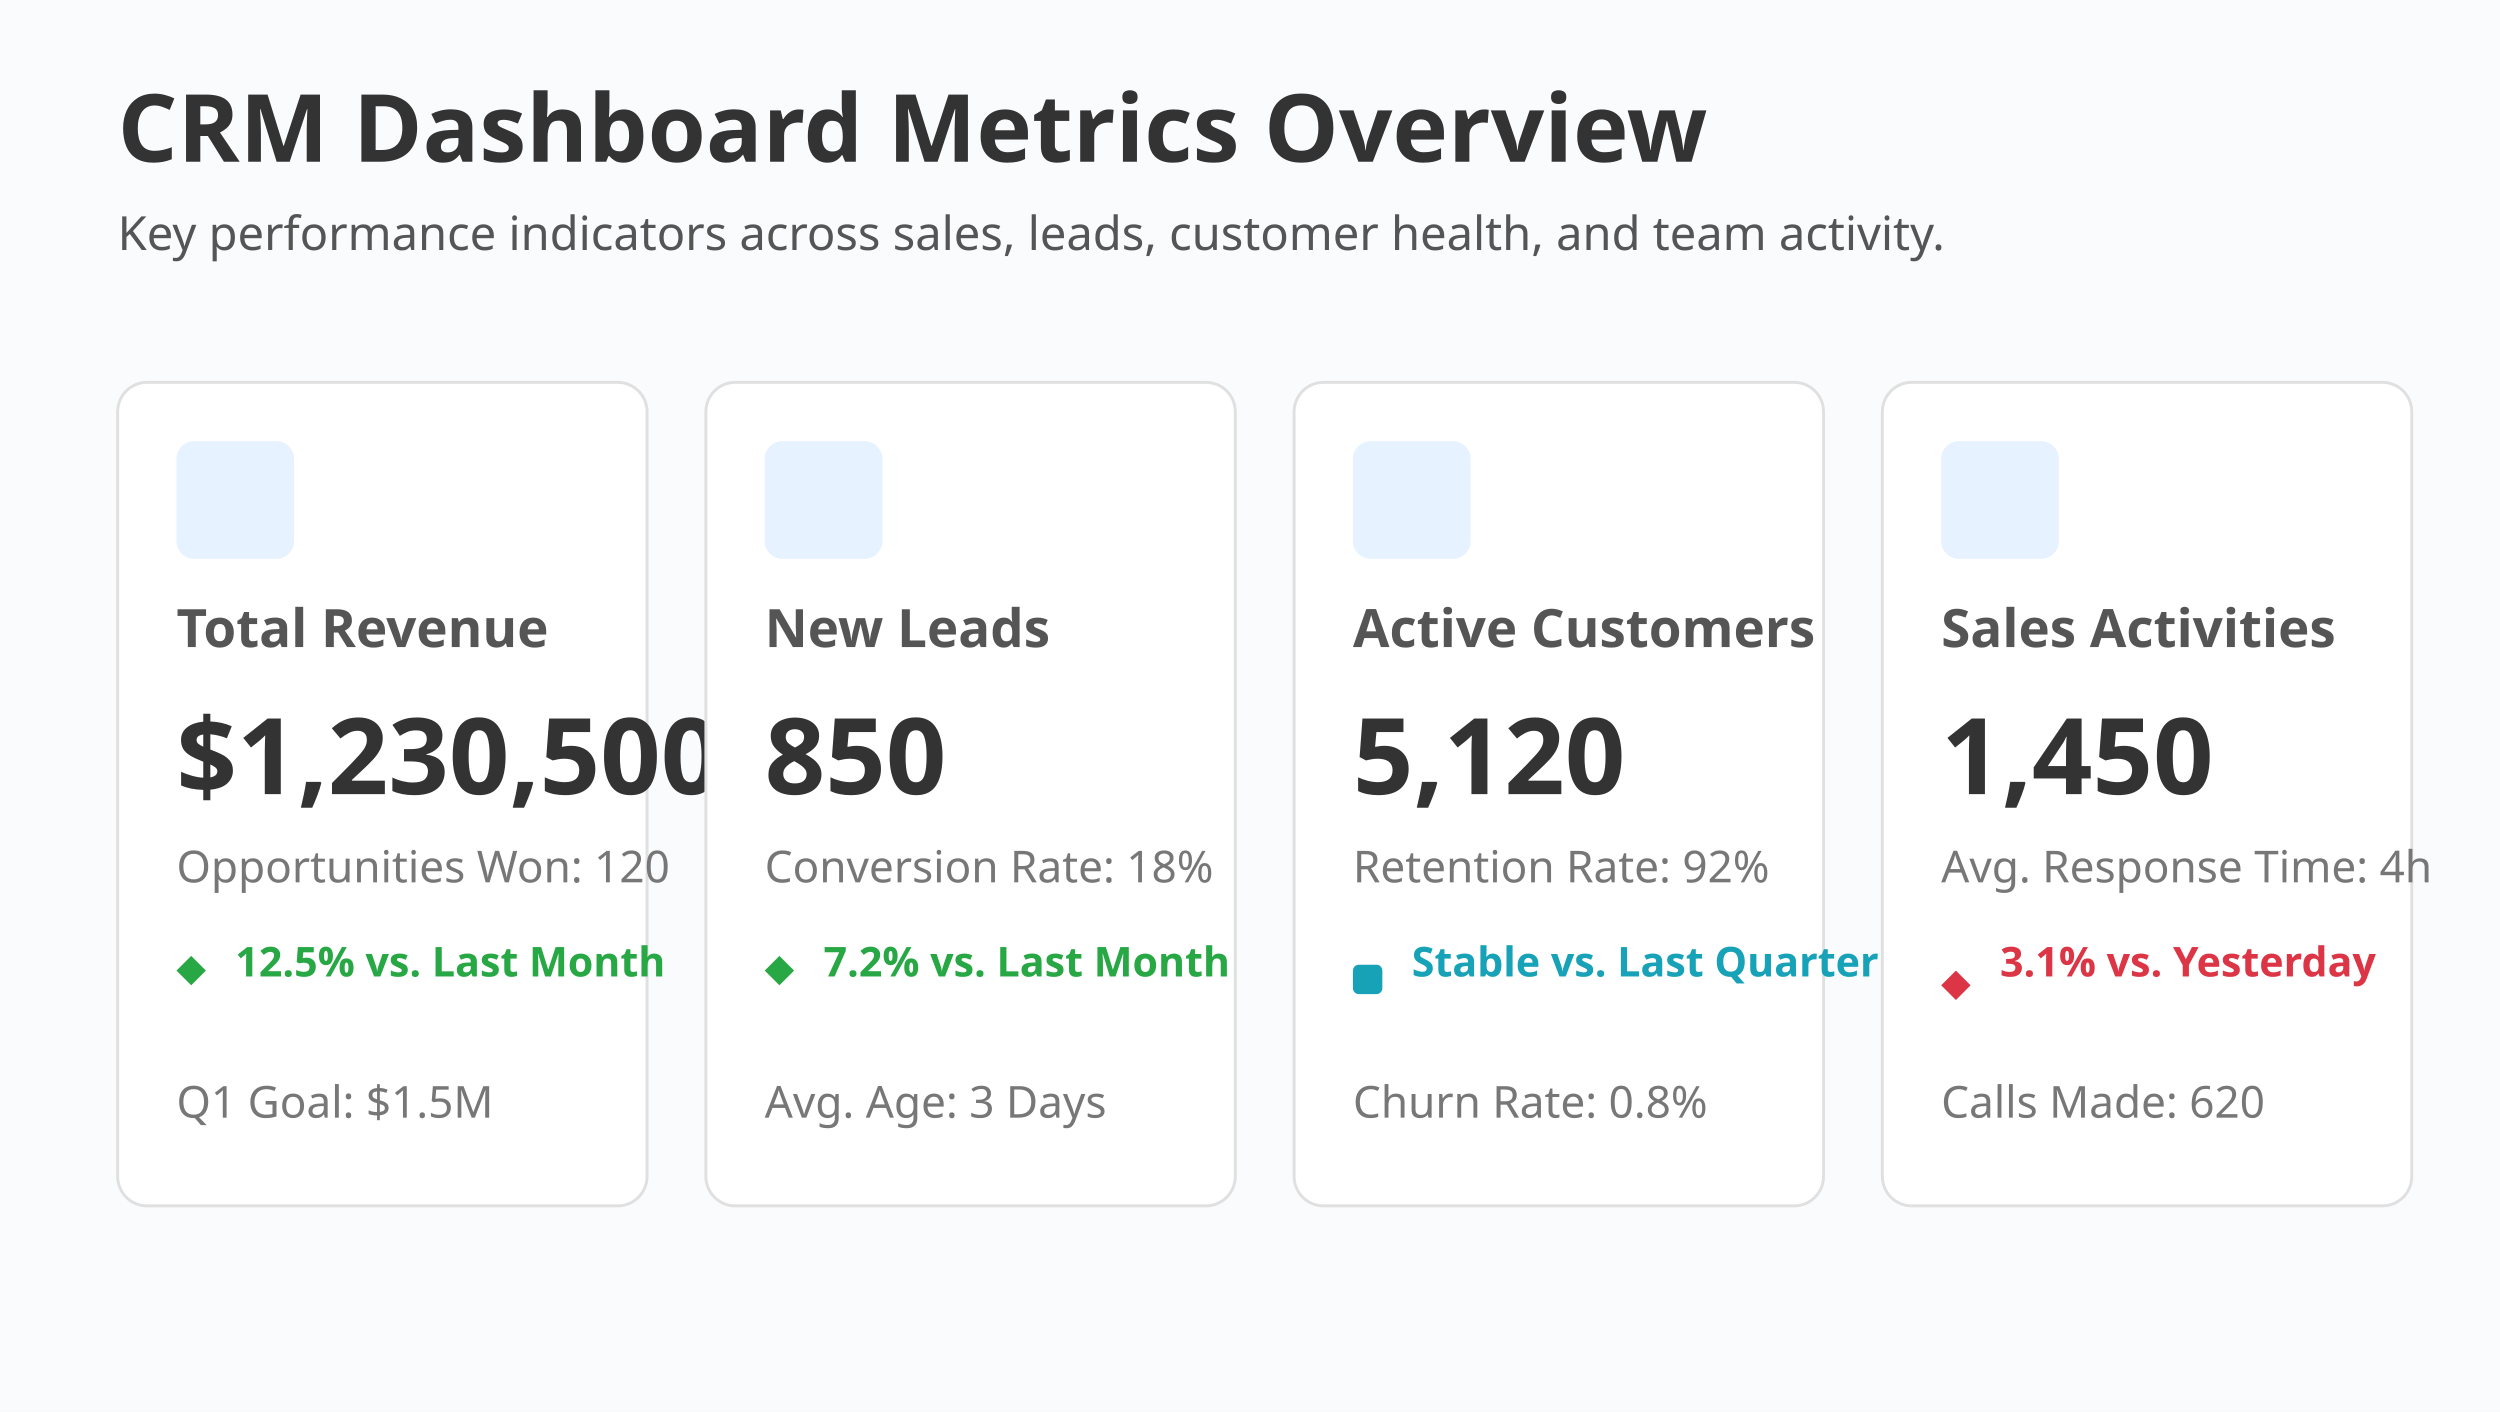
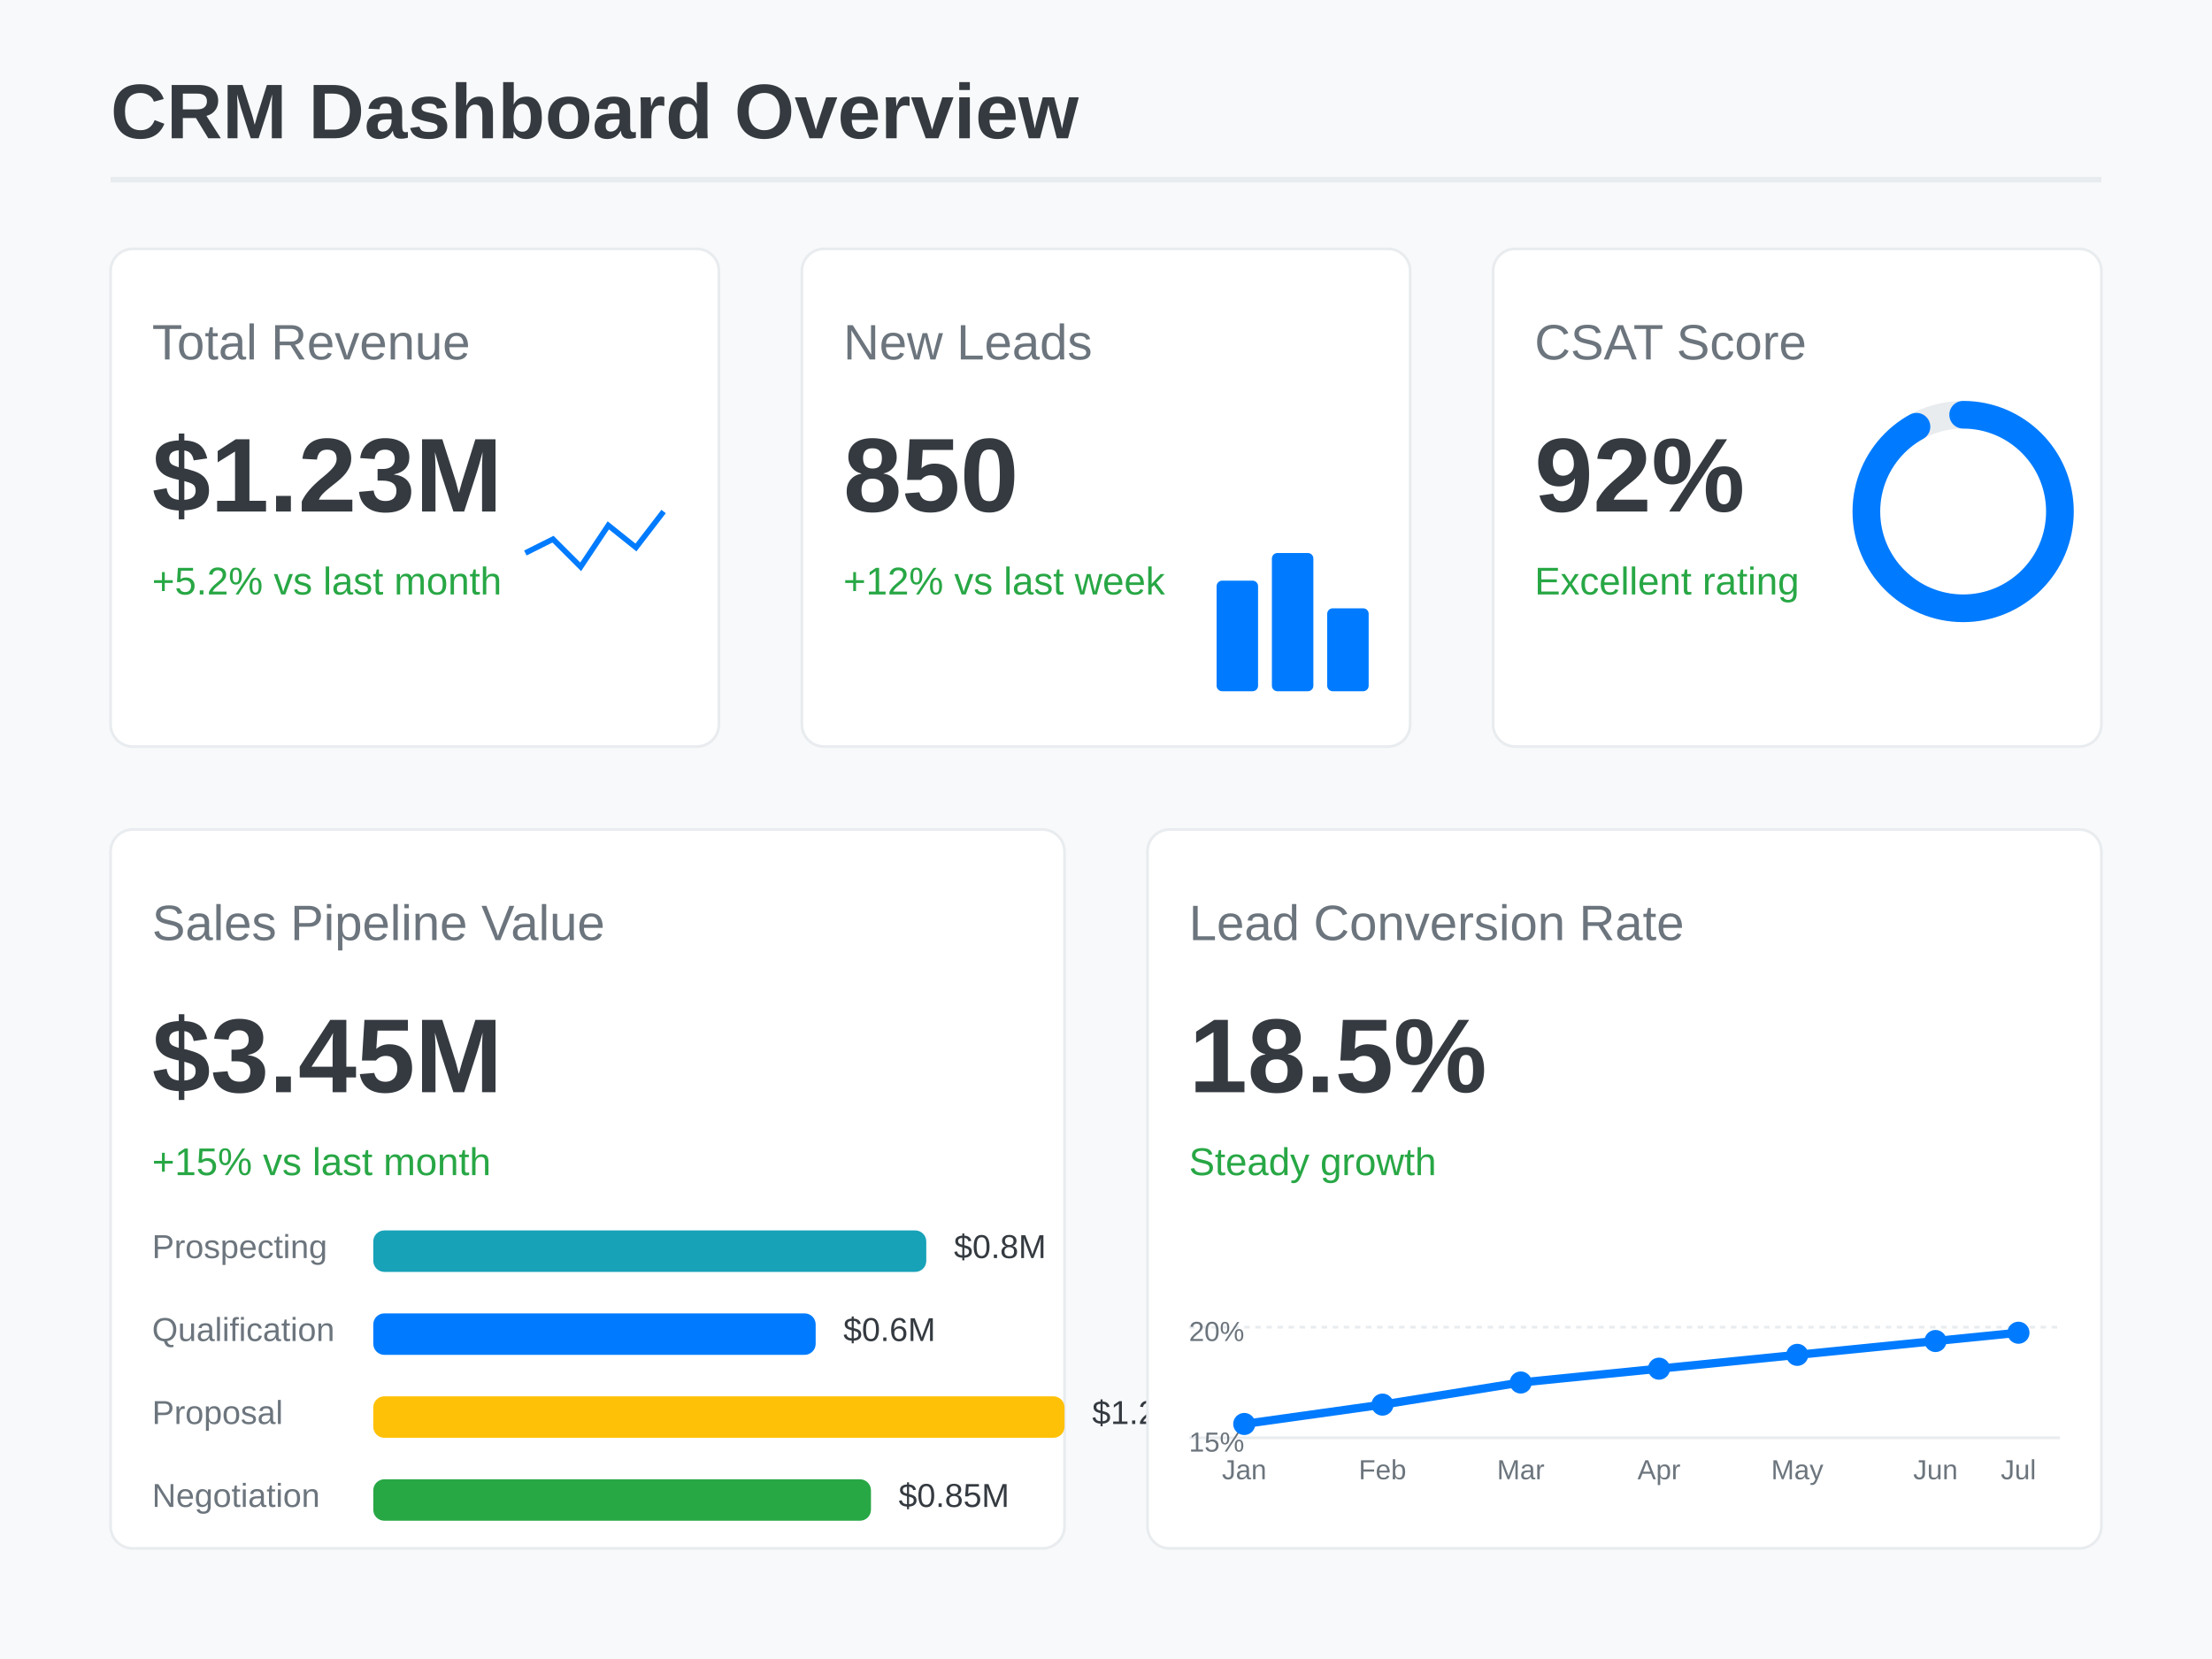
- <svg xmlns="http://www.w3.org/2000/svg" width="850" height="480" viewBox="0 0 850 480" role="img" aria-labelledby="titleId descId">
-   <style>
-         /* General Styles */
-         .body-bg { fill: #f9fbfd; } /* A very light background for the SVG canvas */
-         .font-sans { font-family: 'Segoe UI', Tahoma, Geneva, Verdana, sans-serif; }
-         .text-dark { fill: #333333; }
-         .text-medium { fill: #555555; }
-         .text-light { fill: #777777; }
-         .text-primary { fill: #007bff; } /* A standard blue for accents */
-         .text-success { fill: #28a745; } /* Green for positive trends */
-         .text-danger { fill: #dc3545; }  /* Red for negative trends */
-         .text-info { fill: #17a2b8; }   /* Info blue for neutral/specific trends */
- 
-         /* Titles and Descriptions */
-         .main-title { font-size: 32px; font-weight: 700; }
-         .main-description { font-size: 16px; }
- 
-         /* Card Styles */
-         .card-bg {
-             fill: #ffffff;
-             stroke: #e0e0e0;
-             stroke-width: 1;
-             rx: 10; ry: 10; /* Rounded corners */
-             box-shadow: 0px 2px 5px rgba(0,0,0,0.05); /* Soft shadow effect */
-         }
-         .card-icon-bg { fill: #e6f2ff; rx: 6; ry: 6; } /* Light blue background for icons */
-         .card-icon { fill: #007bff; opacity: 0.8; } /* Icon color */
-         .card-title { font-size: 18px; font-weight: 600; }
-         .metric-value { font-size: 36px; font-weight: 700; }
-         .metric-sub-value { font-size: 15px; font-weight: 500; }
-         .metric-trend { font-size: 14px; font-weight: 600; }
- 
-         /* Arrow styles */
-         .arrow-up { fill: #28a745; }
-         .arrow-down { fill: #dc3545; }
-         .arrow-flat { fill: #17a2b8; }
- 
-         /* Icon Paths (simplified Material Design style) */
-         /* Dollar icon */
-         .icon-dollar { d: "M12 2C6.48 2 2 6.48 2 12s4.48 10 10 10 10-4.48 10-10S17.52 2 12 2zm1 16h-2v-4H8V8h3V6h2v2h3v4h-3v4z"; transform: scale(0.9) translate(1.5, 1.5); }
-         /* Person Add icon */
-         .icon-person-add { d: "M15 12c2.21 0 4-1.79 4-4s-1.79-4-4-4-4 1.79-4 4 1.79 4 4 4zm-9-2V7H4v3H1v2h3v3h2v-3h3v-2H6zm9 4c-2.67 0-8 1.34-8 4v2h16v-2c0-2.66-5.33-4-8-4z"; transform: scale(0.9) translate(1.5, 1.5); }
-         /* Group icon */
-         .icon-group { d: "M16 11c1.66 0 2.99-1.34 2.99-3S17.66 5 16 5c-1.66 0-3 1.34-3 3s1.34 3 3 3zm-8 0c1.66 0 2.99-1.34 2.99-3S9.66 5 8 5C6.34 5 5 6.34 5 8s1.34 3 3 3zm0 2c-2.33 0-7 1.17-7 3.5V19h14v-2.5c0-2.33-4.67-3.5-7-3.5zm8 0c-.29 0-.62.02-.97.05 1.5.87 2.47 2.13 2.95 3.45H22v-2.5c0-2.33-4.67-3.5-7-3.5z"; transform: scale(0.9) translate(1.5, 1.5); }
-         /* Activity/Clipboard icon */
-         .icon-activity { d: "M16 9h-2V7h-2v2h-2V7H8v2H6V7H4v10h16V7h-4v2zm-4 4h2v2h-2v-2zm-2-2H8v2h2v-2z"; transform: scale(0.9) translate(1.5, 1.5); }
- 
-     </style>
-   <rect x="0" y="0" width="850" height="480" class="body-bg" />
-   <text x="40" y="55" class="font-sans main-title text-dark">CRM Dashboard Metrics Overview</text>
-   <text x="40" y="85" class="font-sans main-description text-medium">Key performance indicators across sales, leads, customer health, and team activity.</text>
-   <g transform="translate(40, 130)">
-     <rect width="180" height="280" class="card-bg" />
-     <rect x="20" y="20" width="40" height="40" class="card-icon-bg" />
-     <path class="card-icon icon-dollar" transform="translate(20,20)" />
-     <text x="20" y="90" class="font-sans card-title text-medium">Total Revenue</text>
-     <text x="20" y="140" class="font-sans metric-value text-dark">$1,230,500</text>
-     <text x="20" y="170" class="font-sans metric-sub-value text-light">Opportunities Won: 120</text>
-     <path d="M 20 200 L 25 195 L 30 200 L 25 205 Z" class="arrow-up" />
-     <text x="40" y="202" class="font-sans metric-trend text-success">12.5% vs. Last Month</text>
-     <text x="20" y="250" class="font-sans metric-sub-value text-light">Q1 Goal: $1.5M</text>
+ <svg xmlns="http://www.w3.org/2000/svg" width="800" height="600" viewBox="0 0 800 600" font-family="Arial, sans-serif">
+   <rect x="0" y="0" width="800" height="600" fill="#F8F9FA" />
+   <text x="40" y="50" font-size="28" font-weight="bold" fill="#343A40">CRM Dashboard Overview</text>
+   <line x1="40" y1="65" x2="760" y2="65" stroke="#E9ECEF" stroke-width="2" />
+   <g transform="translate(40, 90)">
+     <rect x="0" y="0" width="220" height="180" rx="8" ry="8" fill="#FFFFFF" stroke="#E9ECEF" stroke-width="1" />
+     <text x="15" y="40" font-size="18" fill="#6C757D">Total Revenue</text>
+     <text x="15" y="95" font-size="38" font-weight="bold" fill="#343A40">$1.23M</text>
+     <text x="15" y="125" font-size="14" fill="#28A745">+5.2% vs last month</text>
+     <polyline points="150,110 160,105 170,115 180,100 190,108 200,95" fill="none" stroke="#007BFF" stroke-width="2" />
  </g>
-   <g transform="translate(240, 130)">
-     <rect width="180" height="280" class="card-bg" />
-     <rect x="20" y="20" width="40" height="40" class="card-icon-bg" />
-     <path class="card-icon icon-person-add" transform="translate(20,20)" />
-     <text x="20" y="90" class="font-sans card-title text-medium">New Leads</text>
-     <text x="20" y="140" class="font-sans metric-value text-dark">850</text>
-     <text x="20" y="170" class="font-sans metric-sub-value text-light">Conversion Rate: 18%</text>
-     <path d="M 20 200 L 25 195 L 30 200 L 25 205 Z" class="arrow-up" />
-     <text x="40" y="202" class="font-sans metric-trend text-success">7.2% vs. Last Month</text>
-     <text x="20" y="250" class="font-sans metric-sub-value text-light">Avg. Age: 3 Days</text>
+   <g transform="translate(290, 90)">
+     <rect x="0" y="0" width="220" height="180" rx="8" ry="8" fill="#FFFFFF" stroke="#E9ECEF" stroke-width="1" />
+     <text x="15" y="40" font-size="18" fill="#6C757D">New Leads</text>
+     <text x="15" y="95" font-size="38" font-weight="bold" fill="#343A40">850</text>
+     <text x="15" y="125" font-size="14" fill="#28A745">+12% vs last week</text>
+     <rect x="150" y="120" width="15" height="40" fill="#007BFF" rx="2" />
+     <rect x="170" y="110" width="15" height="50" fill="#007BFF" rx="2" />
+     <rect x="190" y="130" width="15" height="30" fill="#007BFF" rx="2" />
  </g>
-   <g transform="translate(440, 130)">
-     <rect width="180" height="280" class="card-bg" />
-     <rect x="20" y="20" width="40" height="40" class="card-icon-bg" />
-     <path class="card-icon icon-group" transform="translate(20,20)" />
-     <text x="20" y="90" class="font-sans card-title text-medium">Active Customers</text>
-     <text x="20" y="140" class="font-sans metric-value text-dark">5,120</text>
-     <text x="20" y="170" class="font-sans metric-sub-value text-light">Retention Rate: 92%</text>
-     <rect x="20" y="198" width="10" height="10" class="arrow-flat" rx="2" ry="2" />
-     <text x="40" y="202" class="font-sans metric-trend text-info">Stable vs. Last Quarter</text>
-     <text x="20" y="250" class="font-sans metric-sub-value text-light">Churn Rate: 0.8%</text>
+   <g transform="translate(540, 90)">
+     <rect x="0" y="0" width="220" height="180" rx="8" ry="8" fill="#FFFFFF" stroke="#E9ECEF" stroke-width="1" />
+     <text x="15" y="40" font-size="18" fill="#6C757D">CSAT Score</text>
+     <text x="15" y="95" font-size="38" font-weight="bold" fill="#343A40">92%</text>
+     <text x="15" y="125" font-size="14" fill="#28A745">Excellent rating</text>
+     <circle cx="170" cy="95" r="35" fill="none" stroke="#E9ECEF" stroke-width="10" />
+     <circle cx="170" cy="95" r="35" fill="none" stroke="#007BFF" stroke-width="10" stroke-dasharray="202.31 219.91" stroke-linecap="round" transform="rotate(-90 170 95)" />
  </g>
-   <g transform="translate(640, 130)">
-     <rect width="180" height="280" class="card-bg" />
-     <rect x="20" y="20" width="40" height="40" class="card-icon-bg" />
-     <path class="card-icon icon-activity" transform="translate(20,20)" />
-     <text x="20" y="90" class="font-sans card-title text-medium">Sales Activities</text>
-     <text x="20" y="140" class="font-sans metric-value text-dark">1,450</text>
-     <text x="20" y="170" class="font-sans metric-sub-value text-light">Avg. Response Time: 4h</text>
-     <path d="M 20 205 L 25 210 L 30 205 L 25 200 Z" class="arrow-down" />
-     <text x="40" y="202" class="font-sans metric-trend text-danger">3.1% vs. Yesterday</text>
-     <text x="20" y="250" class="font-sans metric-sub-value text-light">Calls Made: 620</text>
+   <g transform="translate(40, 300)">
+     <rect x="0" y="0" width="345" height="260" rx="8" ry="8" fill="#FFFFFF" stroke="#E9ECEF" stroke-width="1" />
+     <text x="15" y="40" font-size="18" fill="#6C757D">Sales Pipeline Value</text>
+     <text x="15" y="95" font-size="38" font-weight="bold" fill="#343A40">$3.45M</text>
+     <text x="15" y="125" font-size="14" fill="#28A745">+15% vs last month</text>
+     <g transform="translate(15, 140)">
+       <text x="0" y="15" font-size="12" fill="#6C757D">Prospecting</text>
+       <rect x="80" y="5" width="200" height="15" fill="#17A2B8" rx="4" />
+       <text x="290" y="15" font-size="12" fill="#343A40">$0.8M</text>
+       <text x="0" y="45" font-size="12" fill="#6C757D">Qualification</text>
+       <rect x="80" y="35" width="160" height="15" fill="#007BFF" rx="4" />
+       <text x="250" y="45" font-size="12" fill="#343A40">$0.6M</text>
+       <text x="0" y="75" font-size="12" fill="#6C757D">Proposal</text>
+       <rect x="80" y="65" width="250" height="15" fill="#FFC107" rx="4" />
+       <text x="340" y="75" font-size="12" fill="#343A40">$1.2M</text>
+       <text x="0" y="105" font-size="12" fill="#6C757D">Negotiation</text>
+       <rect x="80" y="95" width="180" height="15" fill="#28A745" rx="4" />
+       <text x="270" y="105" font-size="12" fill="#343A40">$0.85M</text>
+     </g>
+   </g>
+   <g transform="translate(415, 300)">
+     <rect x="0" y="0" width="345" height="260" rx="8" ry="8" fill="#FFFFFF" stroke="#E9ECEF" stroke-width="1" />
+     <text x="15" y="40" font-size="18" fill="#6C757D">Lead Conversion Rate</text>
+     <text x="15" y="95" font-size="38" font-weight="bold" fill="#343A40">18.5%</text>
+     <text x="15" y="125" font-size="14" fill="#28A745">Steady growth</text>
+     <g transform="translate(15, 140)">
+       <line x1="0" y1="80" x2="315" y2="80" stroke="#E9ECEF" />
+       <line x1="0" y1="40" x2="315" y2="40" stroke="#E9ECEF" stroke-dasharray="2 2" />
+       <text x="0" y="85" font-size="10" fill="#6C757D">15%</text>
+       <text x="0" y="45" font-size="10" fill="#6C757D">20%</text>
+       <polyline points="20,75 70,68 120,60 170,55 220,50 270,45 300,42" fill="none" stroke="#007BFF" stroke-width="3" stroke-linecap="round" />
+       <circle cx="20" cy="75" r="4" fill="#007BFF" />
+       <circle cx="70" cy="68" r="4" fill="#007BFF" />
+       <circle cx="120" cy="60" r="4" fill="#007BFF" />
+       <circle cx="170" cy="55" r="4" fill="#007BFF" />
+       <circle cx="220" cy="50" r="4" fill="#007BFF" />
+       <circle cx="270" cy="45" r="4" fill="#007BFF" />
+       <circle cx="300" cy="42" r="4" fill="#007BFF" />
+       <text x="20" y="95" text-anchor="middle" font-size="10" fill="#6C757D">Jan</text>
+       <text x="70" y="95" text-anchor="middle" font-size="10" fill="#6C757D">Feb</text>
+       <text x="120" y="95" text-anchor="middle" font-size="10" fill="#6C757D">Mar</text>
+       <text x="170" y="95" text-anchor="middle" font-size="10" fill="#6C757D">Apr</text>
+       <text x="220" y="95" text-anchor="middle" font-size="10" fill="#6C757D">May</text>
+       <text x="270" y="95" text-anchor="middle" font-size="10" fill="#6C757D">Jun</text>
+       <text x="300" y="95" text-anchor="middle" font-size="10" fill="#6C757D">Jul</text>
+     </g>
  </g>
</svg>
